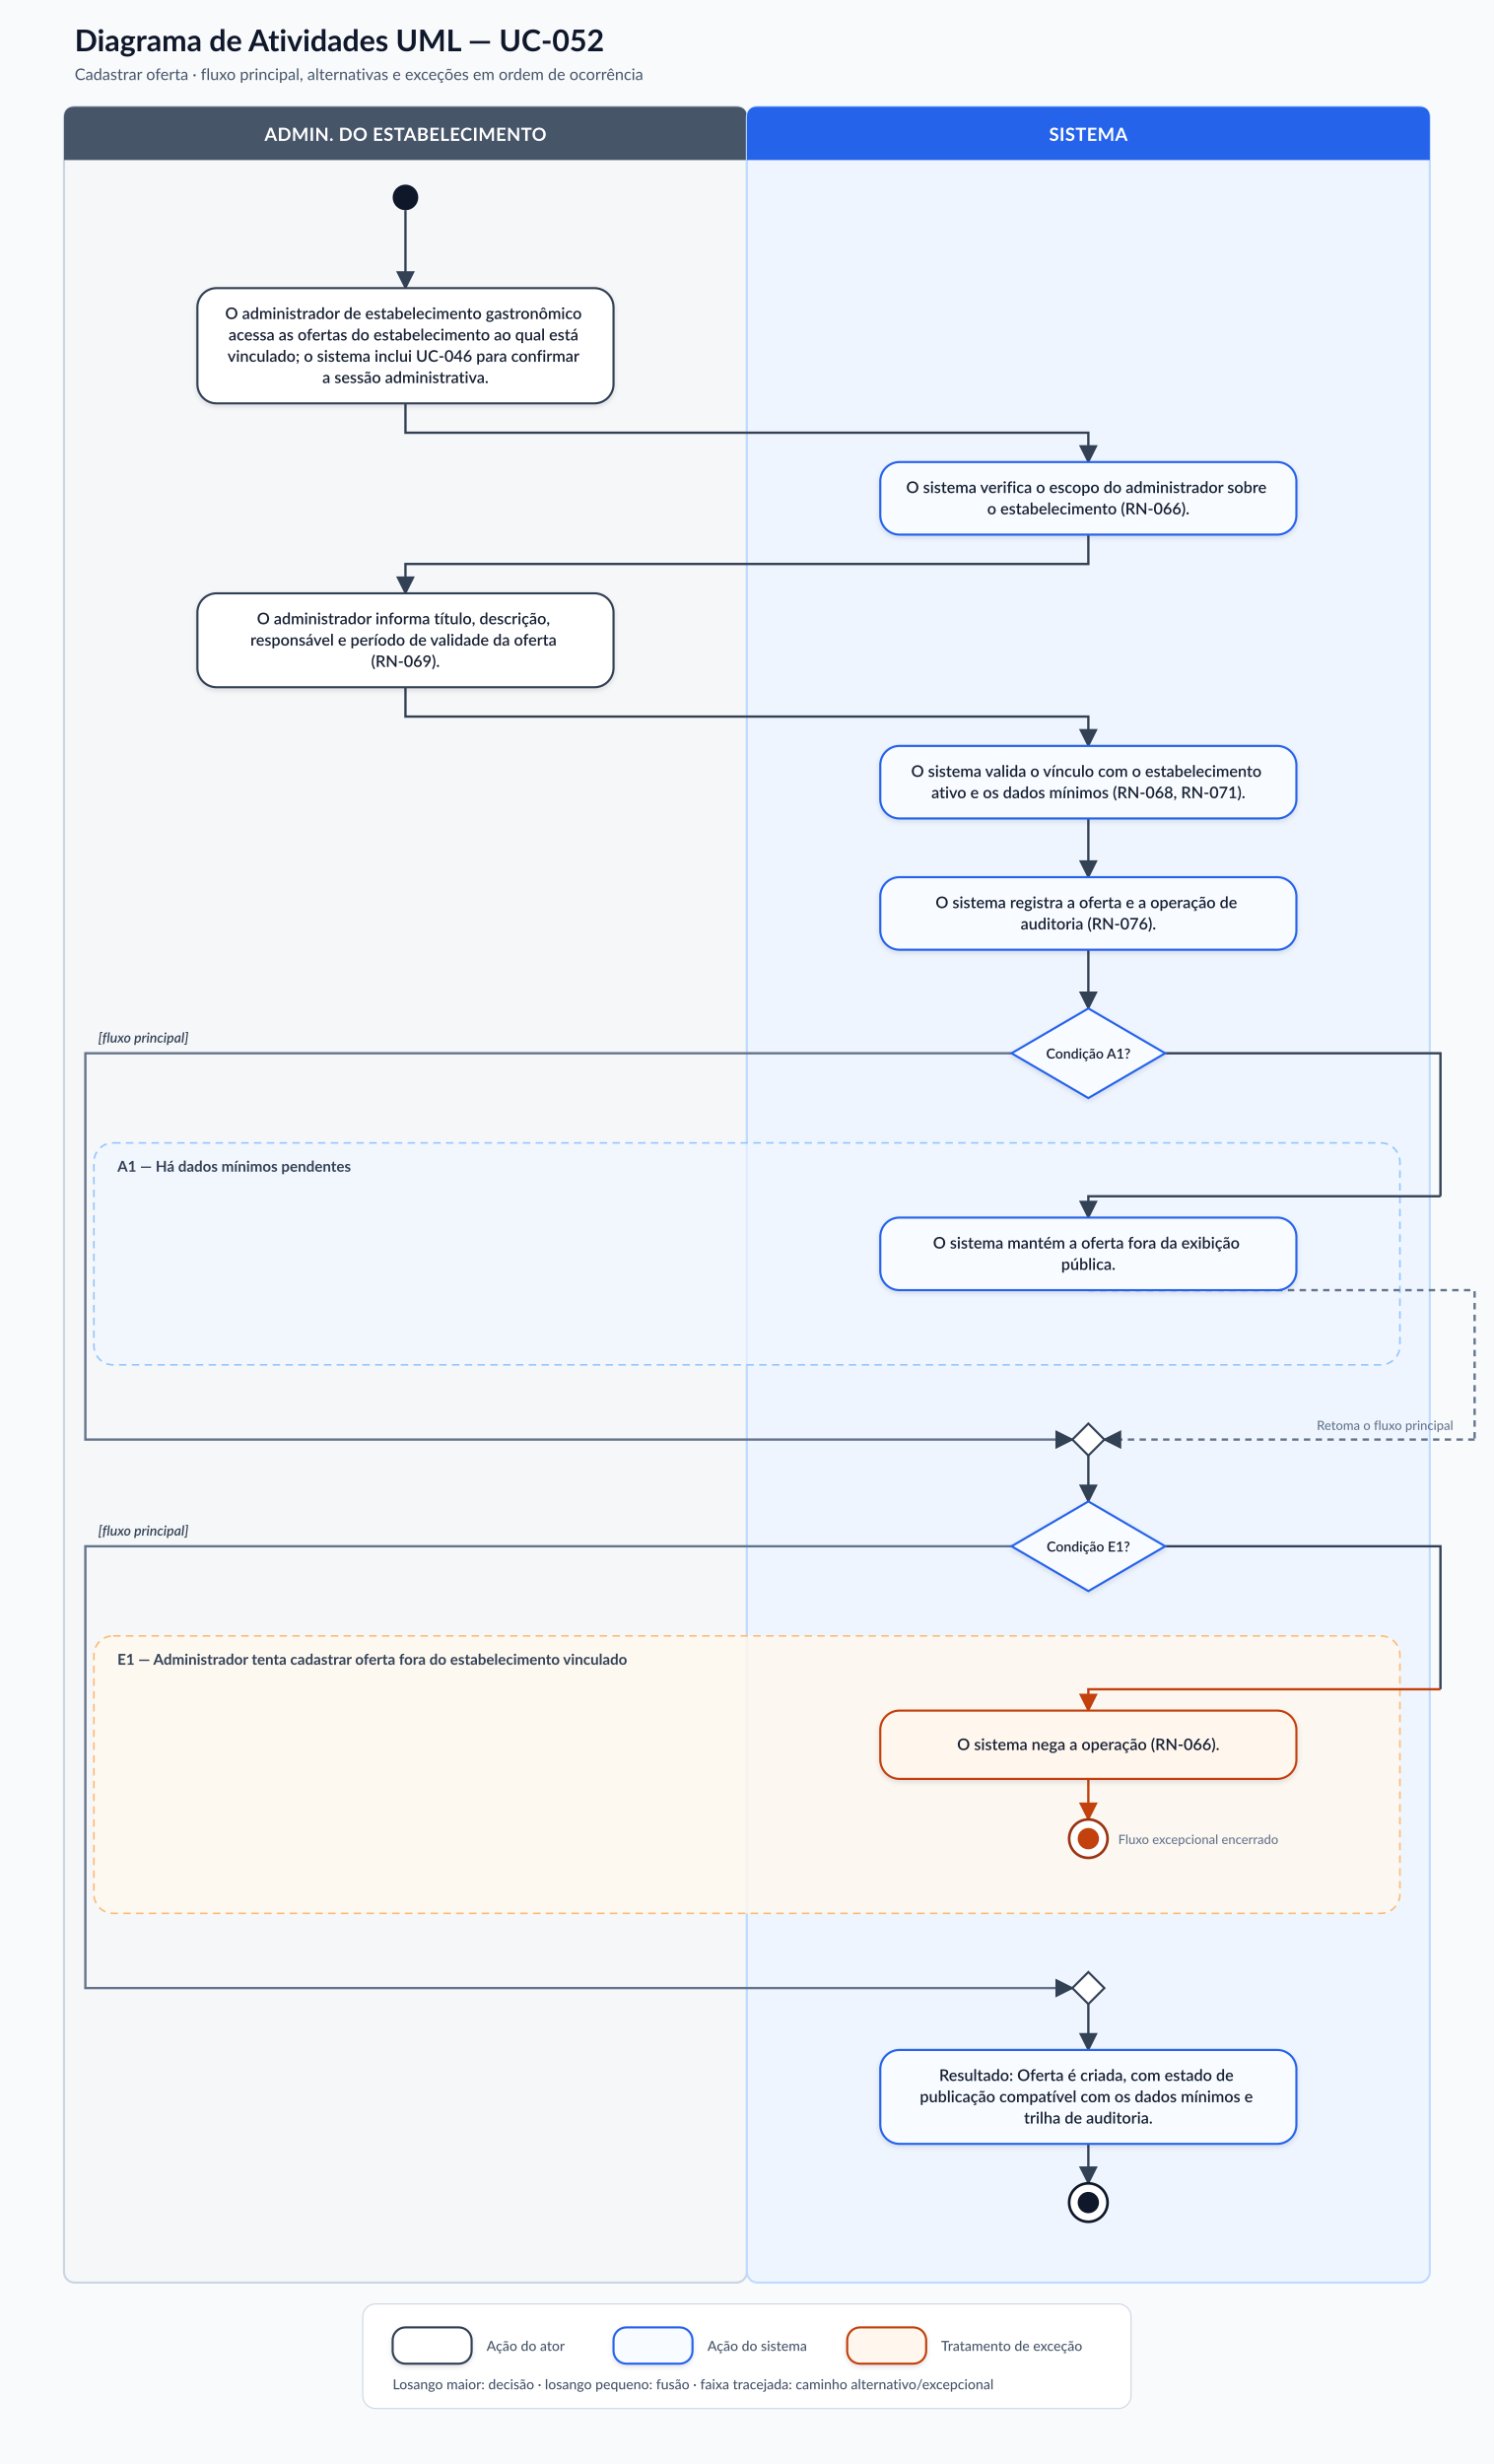
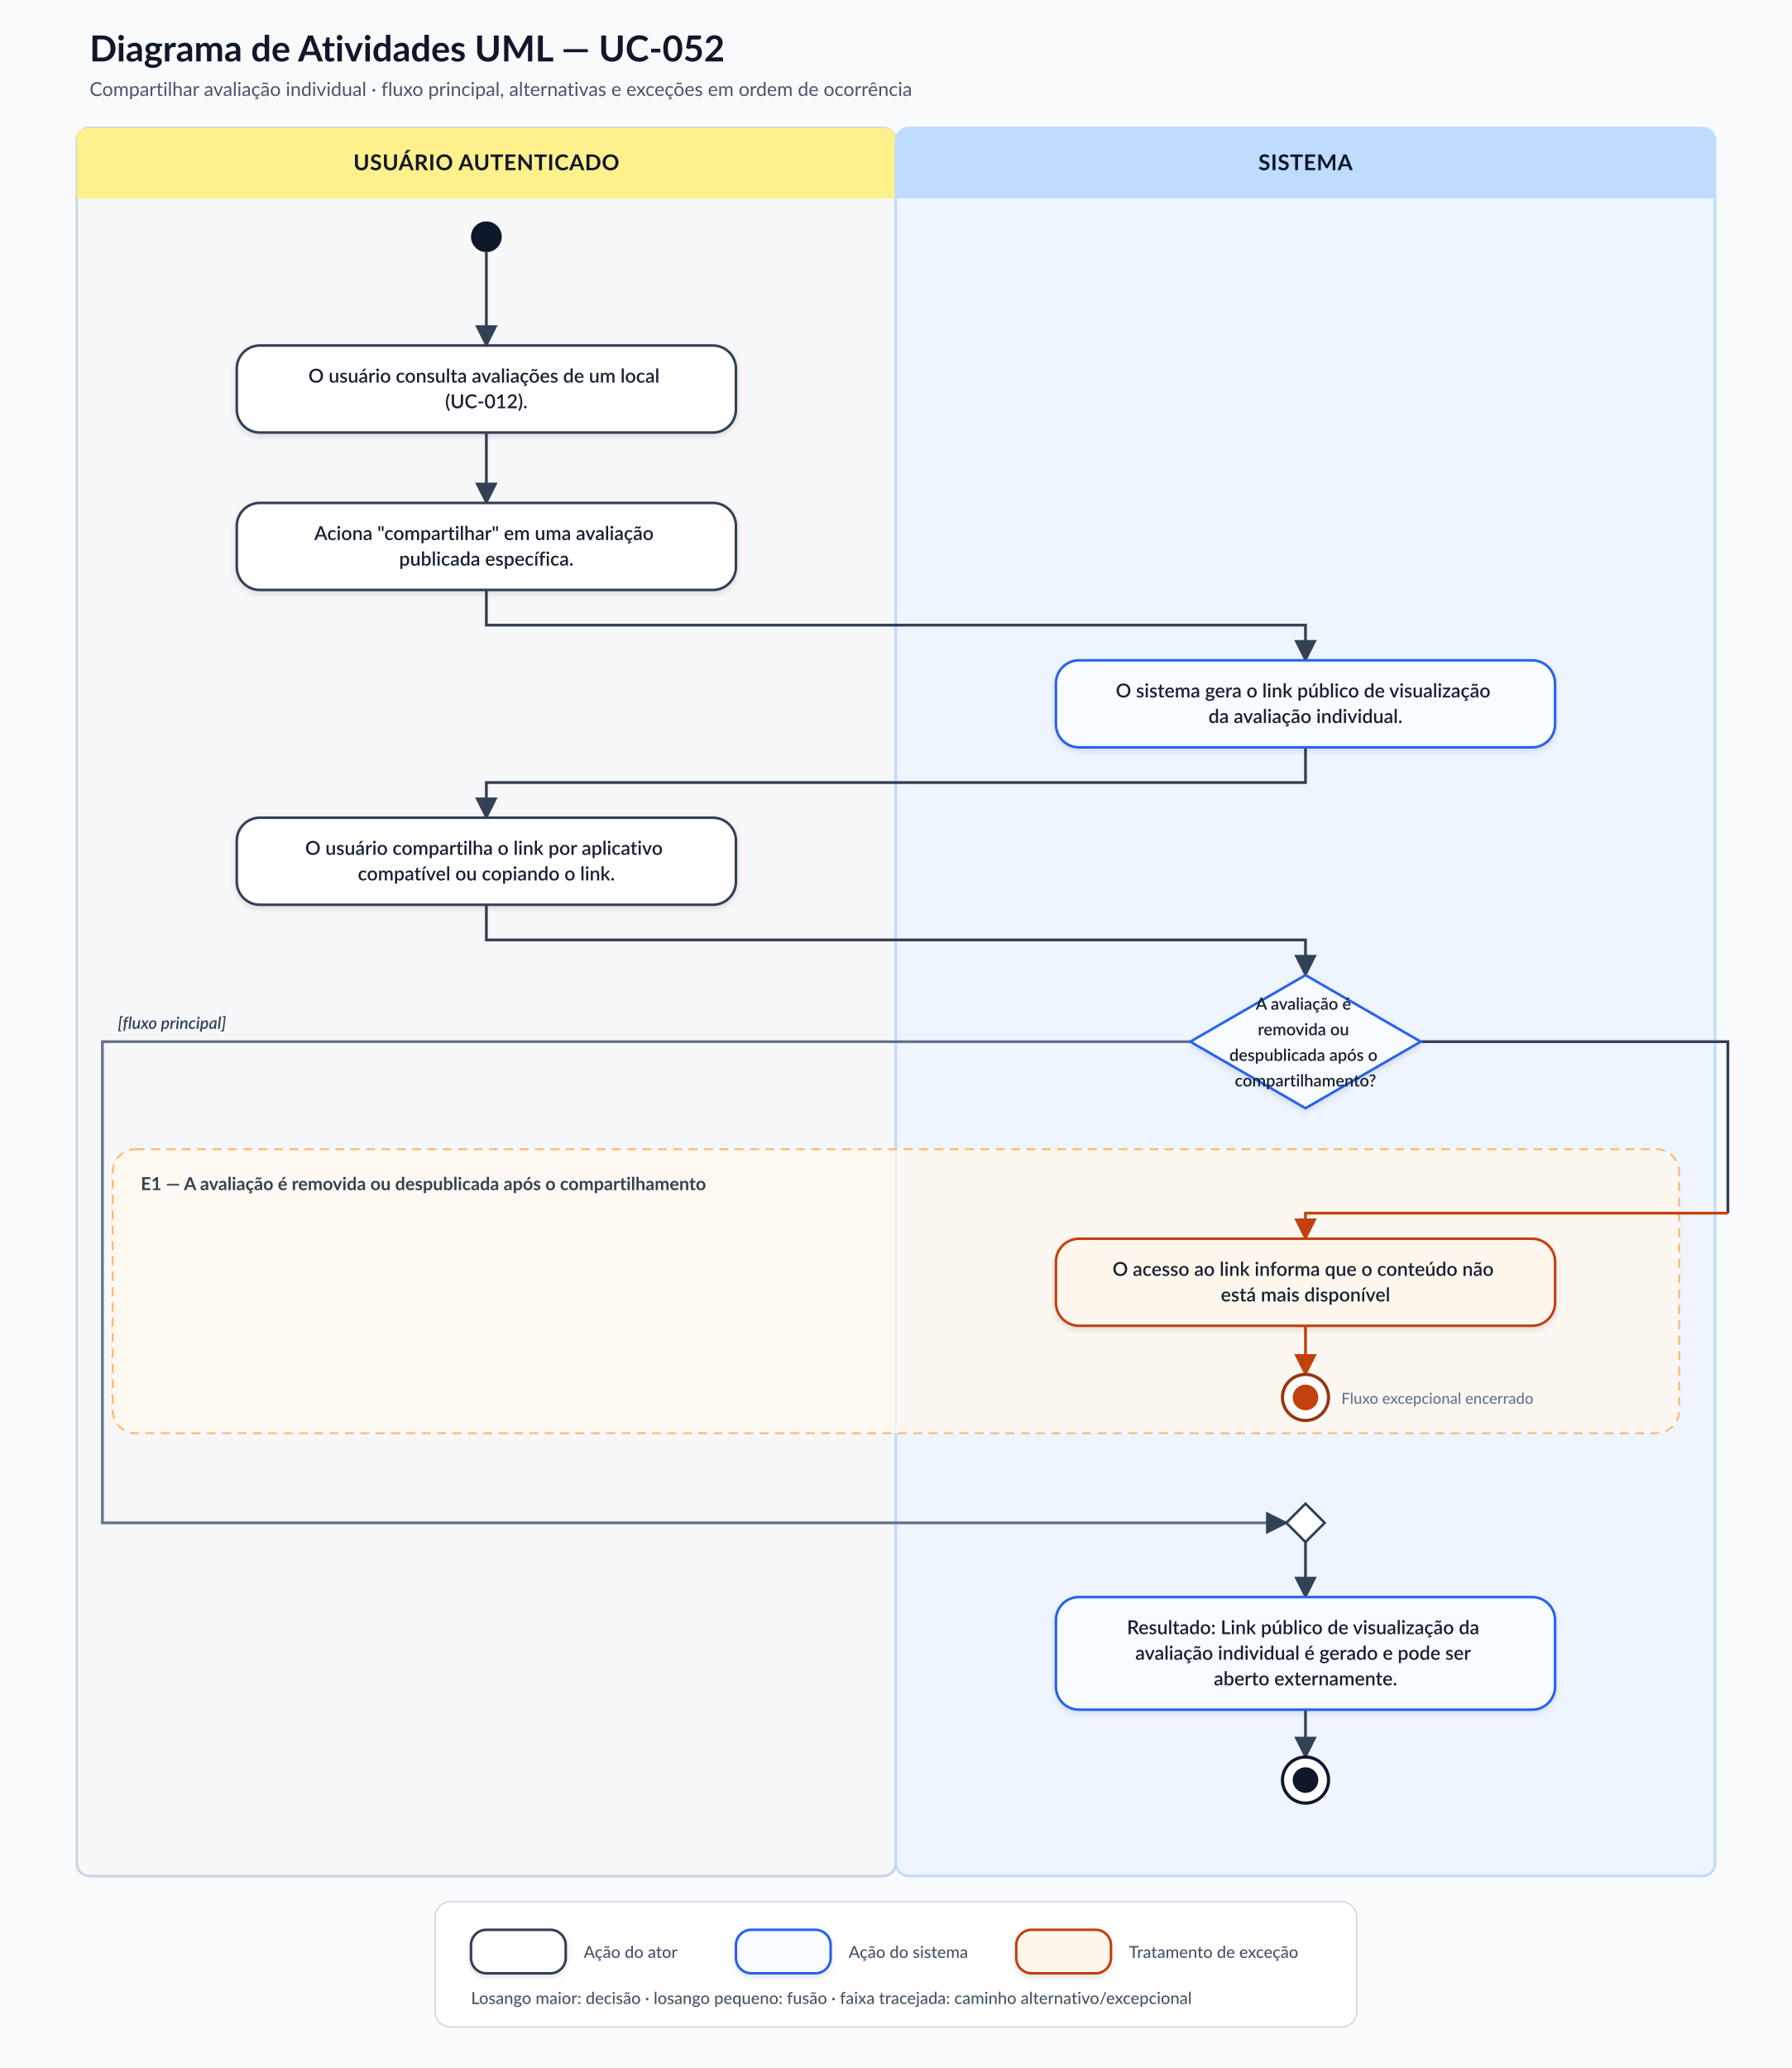
- <svg xmlns="http://www.w3.org/2000/svg" width="1400" height="2309.0" viewBox="0 0 1400 2309.0" role="img" aria-labelledby="title desc">
+ <svg xmlns="http://www.w3.org/2000/svg" width="1400.0" height="1616.0" viewBox="0 0 1400.0 1616.0" role="img" aria-labelledby="title desc">
  <defs>
    <marker id="arrow" viewBox="0 0 10 10" refX="9" refY="5" markerWidth="8" markerHeight="8" orient="auto-start-reverse">
      <path d="M0 0 L10 5 L0 10 z" fill="#334155" />
    </marker>
    <marker id="error-arrow" viewBox="0 0 10 10" refX="9" refY="5" markerWidth="8" markerHeight="8" orient="auto-start-reverse">
      <path d="M0 0 L10 5 L0 10 z" fill="#c2410c" />
    </marker>
    <filter id="shadow" x="-15%" y="-20%" width="130%" height="150%">
      <feDropShadow dx="0" dy="2" stdDeviation="2.5" flood-color="#0f172a" flood-opacity="0.12" />
    </filter>
    <style>
      .title { font: 700 28px "Lato", "DejaVu Sans", sans-serif; fill: #0f172a; }
      .subtitle { font: 400 15px "Lato", "DejaVu Sans", sans-serif; fill: #475569; }
-       .lane-title { font: 700 17px "Lato", "DejaVu Sans", sans-serif; fill: #fff; letter-spacing: .35px; text-anchor: middle; }
+       .lane-title { font: 700 17px "Lato", "DejaVu Sans", sans-serif; fill: #0f172a; letter-spacing: .35px; text-anchor: middle; }
      .node { fill: #fff; stroke: #334155; stroke-width: 2; filter: url(#shadow); }
      .system-node { fill: #f8fbff; stroke: #2563eb; }
      .exception-node { fill: #fff7ed; stroke: #c2410c; }
      .decision { filter: url(#shadow); }
      .merge { fill: #fff; stroke: #334155; stroke-width: 2; }
      .text { font: 600 15px "Lato", "DejaVu Sans", sans-serif; fill: #172033; }
      .small { font: 600 13px "Lato", "DejaVu Sans", sans-serif; fill: #172033; }
      .guard { font: italic 600 13px "Lato", "DejaVu Sans", sans-serif; fill: #334155; }
      .branch-code { font: 700 14px "Lato", "DejaVu Sans", sans-serif; fill: #334155; }
      .result-label { font: 500 12px "Lato", "DejaVu Sans", sans-serif; fill: #64748b; }
      .flow, .main-flow, .error-flow, .return-flow, .branch-bus { fill: none; stroke: #334155; stroke-width: 2.2; marker-end: url(#arrow); }
      .main-flow { stroke: #64748b; }
      .error-flow { stroke: #c2410c; marker-end: url(#error-arrow); }
      .return-flow { stroke: #64748b; stroke-dasharray: 6 5; }
      .branch-bus.no-arrow, .return-flow.no-arrow { marker-end: none; }
      .alternative-band { fill: #eff6ff; fill-opacity: .66; stroke: #93c5fd; stroke-width: 1.5; stroke-dasharray: 7 5; }
      .exception-band { fill: #fff7ed; fill-opacity: .82; stroke: #fdba74; stroke-width: 1.5; stroke-dasharray: 7 5; }
      .legend { font: 500 13px "Lato", "DejaVu Sans", sans-serif; fill: #475569; }
    </style>
  </defs>
-   <rect width="1400" height="2309.0" fill="#f8fafc" />
+   <rect width="1400.0" height="1616.0" fill="#f8fafc" />
  <text class="title" x="70" y="48">Diagrama de Atividades UML — UC-052</text>
-   <text class="subtitle" x="70" y="75">Cadastrar oferta · fluxo principal, alternativas e exceções em ordem de ocorrência</text>
-   <rect x="60.0" y="100" width="640.0" height="2039.0" rx="10" fill="#f6f7f9" stroke="#cbd5e1" stroke-width="2" />
-   <path d="M70.0 100 H690.0 Q700.0 100 700.0 110 V150 H60.0 V110 Q60.0 100 70.0 100 Z" fill="#475569" />
-   <text class="lane-title" x="380.0" y="132">ADMIN. DO ESTABELECIMENTO</text>
-   <rect x="700.0" y="100" width="640.0" height="2039.0" rx="10" fill="#eef5ff" stroke="#bfdbfe" stroke-width="2" />
-   <path d="M710.0 100 H1330.0 Q1340.0 100 1340.0 110 V150 H700.0 V110 Q700.0 100 710.0 100 Z" fill="#2563eb" />
-   <text class="lane-title" x="1020.0" y="132">SISTEMA</text>
-   <rect class="alternative-band" x="88" y="1071.0" width="1224.0" height="208.0" rx="18" />
-   <rect class="exception-band" x="88" y="1533.0" width="1224.0" height="260.0" rx="18" />
+   <text class="subtitle" x="70" y="75">Compartilhar avaliação individual · fluxo principal, alternativas e exceções em ordem de ocorrência</text>
+   <rect x="60.0" y="100" width="640.0" height="1366.0" rx="10" fill="#f6f7f9" stroke="#cbd5e1" stroke-width="2" />
+   <path d="M70.0 100 H690.0 Q700.0 100 700.0 110 V155 H60.0 V110 Q60.0 100 70.0 100 Z" fill="#FEF08A" />
+   <text class="lane-title" x="380.0" y="133.0" text-anchor="middle">
+     <tspan x="380.0" y="133.0">USUÁRIO AUTENTICADO</tspan>
+   </text>
+   <rect x="700.0" y="100" width="640.0" height="1366.0" rx="10" fill="#eef5ff" stroke="#bfdbfe" stroke-width="2" />
+   <path d="M710.0 100 H1330.0 Q1340.0 100 1340.0 110 V155 H700.0 V110 Q700.0 100 710.0 100 Z" fill="#BFDBFE" />
+   <text class="lane-title" x="1020.0" y="133.0" text-anchor="middle">
+     <tspan x="1020.0" y="133.0">SISTEMA</tspan>
+   </text>
+   <rect class="exception-band" x="88" y="898.0" width="1224.0" height="222.0" rx="18" />
  <path class="flow" d="M380.0 197.0 V270.0" />
-   <path class="flow" d="M380.0 378.0 V405.5 H1020.0 V433.0" />
-   <path class="flow" d="M1020.0 501.0 V528.5 H380.0 V556.0" />
-   <path class="flow" d="M380.0 644.0 V671.5 H1020.0 V699.0" />
-   <path class="flow" d="M1020.0 767.0 V822.0" />
-   <path class="flow" d="M1020.0 890.0 V945.0" />
-   <path class="main-flow" d="M948.0 987.0 H80.0 V1349.0 H1005.0" />
-   <path class="branch-bus no-arrow" d="M1092.0 987.0 H1350.0 V1121.0" />
-   <path class="flow" d="M1350.0 1121.0 H1020.0 V1141.0" />
-   <path class="return-flow no-arrow" d="M1020.0 1209.0 H1382.0 V1349.0" />
-   <path class="return-flow" d="M1382.0 1349.0 H1035.0" />
-   <path class="flow" d="M1020.0 1364.0 V1407.0" />
-   <path class="main-flow" d="M948.0 1449.0 H80.0 V1863.0 H1005.0" />
-   <path class="branch-bus no-arrow" d="M1092.0 1449.0 H1350.0 V1583.0" />
-   <path class="error-flow" d="M1350.0 1583.0 H1020.0 V1603.0" />
-   <path class="error-flow" d="M1020.0 1667.0 V1705.0" />
-   <path class="flow" d="M1020.0 1878.0 V1921.0" />
-   <path class="flow" d="M1020.0 2009.0 V2046.0" />
+   <path class="flow" d="M380.0 338.0 V393.0" />
+   <path class="flow" d="M380.0 461.0 V488.5 H1020.0 V516.0" />
+   <path class="flow" d="M1020.0 584.0 V611.5 H380.0 V639.0" />
+   <path class="flow" d="M380.0 707.0 V734.5 H1020.0 V762.0" />
+   <path class="branch-bus no-arrow" d="M1110.0 814.0 H1350.0 V948.0" />
+   <path class="error-flow" d="M1350.0 948.0 H1020.0 V968.0" />
+   <path class="main-flow" d="M930.0 814.0 H80.0 V1190.0 H1005.0" />
+   <path class="error-flow" d="M1020.0 1036.0 V1074.0" />
+   <path class="flow" d="M1020.0 1205.0 V1248.0" />
+   <path class="flow" d="M1020.0 1336.0 V1373.0" />
  <circle cx="380.0" cy="185" r="12" fill="#0f172a" />
-   <rect class="node" x="185.0" y="270.0" width="390.0" height="108.0" rx="18" />
+   <rect class="node" x="185.0" y="270.0" width="390.0" height="68.0" rx="18" />
  <text class="text" x="380.0" y="299.0" text-anchor="middle">
-     <tspan x="380.0" y="299.0">O administrador de estabelecimento gastronômico</tspan>
-     <tspan x="380.0" y="319.0">acessa as ofertas do estabelecimento ao qual está</tspan>
-     <tspan x="380.0" y="339.0">vinculado; o sistema inclui UC-046 para confirmar</tspan>
-     <tspan x="380.0" y="359.0">a sessão administrativa.</tspan>
+     <tspan x="380.0" y="299.0">O usuário consulta avaliações de um local</tspan>
+     <tspan x="380.0" y="319.0">(UC-012).</tspan>
  </text>
-   <rect class="node system-node" x="825.0" y="433.0" width="390.0" height="68.0" rx="18" />
-   <text class="text" x="1020.0" y="462.0" text-anchor="middle">
-     <tspan x="1020.0" y="462.0">O sistema verifica o escopo do administrador sobre</tspan>
-     <tspan x="1020.0" y="482.0">o estabelecimento (RN-066).</tspan>
+   <rect class="node" x="185.0" y="393.0" width="390.0" height="68.0" rx="18" />
+   <text class="text" x="380.0" y="422.0" text-anchor="middle">
+     <tspan x="380.0" y="422.0">Aciona "compartilhar" em uma avaliação</tspan>
+     <tspan x="380.0" y="442.0">publicada específica.</tspan>
  </text>
-   <rect class="node" x="185.0" y="556.0" width="390.0" height="88.0" rx="18" />
-   <text class="text" x="380.0" y="585.0" text-anchor="middle">
-     <tspan x="380.0" y="585.0">O administrador informa título, descrição,</tspan>
-     <tspan x="380.0" y="605.0">responsável e período de validade da oferta</tspan>
-     <tspan x="380.0" y="625.0">(RN-069).</tspan>
+   <rect class="node system-node" x="825.0" y="516.0" width="390.0" height="68.0" rx="18" />
+   <text class="text" x="1020.0" y="545.0" text-anchor="middle">
+     <tspan x="1020.0" y="545.0">O sistema gera o link público de visualização</tspan>
+     <tspan x="1020.0" y="565.0">da avaliação individual.</tspan>
  </text>
-   <rect class="node system-node" x="825.0" y="699.0" width="390.0" height="68.0" rx="18" />
-   <text class="text" x="1020.0" y="728.0" text-anchor="middle">
-     <tspan x="1020.0" y="728.0">O sistema valida o vínculo com o estabelecimento</tspan>
-     <tspan x="1020.0" y="748.0">ativo e os dados mínimos (RN-068, RN-071).</tspan>
+   <rect class="node" x="185.0" y="639.0" width="390.0" height="68.0" rx="18" />
+   <text class="text" x="380.0" y="668.0" text-anchor="middle">
+     <tspan x="380.0" y="668.0">O usuário compartilha o link por aplicativo</tspan>
+     <tspan x="380.0" y="688.0">compatível ou copiando o link.</tspan>
  </text>
-   <rect class="node system-node" x="825.0" y="822.0" width="390.0" height="68.0" rx="18" />
-   <text class="text" x="1020.0" y="851.0" text-anchor="middle">
-     <tspan x="1020.0" y="851.0">O sistema registra a oferta e a operação de</tspan>
-     <tspan x="1020.0" y="871.0">auditoria (RN-076).</tspan>
+   <polygon class="node system-node decision" points="1020.0,762.0 1110.0,814.0 1020.0,866.0 930.0,814.0" />
+   <text class="small" x="1020.0" y="789.0" text-anchor="middle">
+     <tspan x="1020.0" y="789.0">A avaliação é</tspan>
+     <tspan x="1020.0" y="809.0">removida ou</tspan>
+     <tspan x="1020.0" y="829.0">despublicada após o</tspan>
+     <tspan x="1020.0" y="849.0">compartilhamento?</tspan>
  </text>
-   <polygon class="node system-node decision" points="1020.0,945.0 1092.0,987.0 1020.0,1029.0 948.0,987.0" />
-   <text class="small" x="1020.0" y="992.0" text-anchor="middle">
-     <tspan x="1020.0" y="992.0">Condição A1?</tspan>
+   <rect class="node exception-node" x="825.0" y="968.0" width="390.0" height="68.0" rx="18" />
+   <text class="text" x="1020.0" y="997.0" text-anchor="middle">
+     <tspan x="1020.0" y="997.0">O acesso ao link informa que o conteúdo não</tspan>
+     <tspan x="1020.0" y="1017.0">está mais disponível</tspan>
  </text>
-   <rect class="node system-node" x="825.0" y="1141.0" width="390.0" height="68.0" rx="18" />
-   <text class="text" x="1020.0" y="1170.0" text-anchor="middle">
-     <tspan x="1020.0" y="1170.0">O sistema mantém a oferta fora da exibição</tspan>
-     <tspan x="1020.0" y="1190.0">pública.</tspan>
+   <circle cx="1020.0" cy="1092.0" r="18" fill="#fff" stroke="#9a3412" stroke-width="2.5" />
+   <circle cx="1020.0" cy="1092.0" r="10" fill="#c2410c" />
+   <polygon class="merge" points="1020.0,1175.0 1035.0,1190.0 1020.0,1205.0 1005.0,1190.0" />
+   <rect class="node system-node" x="825.0" y="1248.0" width="390.0" height="88.0" rx="18" />
+   <text class="text" x="1020.0" y="1277.0" text-anchor="middle">
+     <tspan x="1020.0" y="1277.0">Resultado: Link público de visualização da</tspan>
+     <tspan x="1020.0" y="1297.0">avaliação individual é gerado e pode ser</tspan>
+     <tspan x="1020.0" y="1317.0">aberto externamente.</tspan>
  </text>
-   <polygon class="merge" points="1020.0,1334.0 1035.0,1349.0 1020.0,1364.0 1005.0,1349.0" />
-   <polygon class="node system-node decision" points="1020.0,1407.0 1092.0,1449.0 1020.0,1491.0 948.0,1449.0" />
-   <text class="small" x="1020.0" y="1454.0" text-anchor="middle">
-     <tspan x="1020.0" y="1454.0">Condição E1?</tspan>
+   <circle cx="1020.0" cy="1391.0" r="18" fill="#fff" stroke="#0f172a" stroke-width="2.5" />
+   <circle cx="1020.0" cy="1391.0" r="10" fill="#0f172a" />
+   <text class="result-label" x="1048.0" y="1097.0">Fluxo excepcional encerrado</text>
+   <text class="branch-code" x="110.0" y="930.0" text-anchor="start">
+     <tspan x="110.0" y="930.0">E1 — A avaliação é removida ou despublicada após o compartilhamento</tspan>
  </text>
-   <rect class="node exception-node" x="825.0" y="1603.0" width="390.0" height="64.0" rx="18" />
-   <text class="text" x="1020.0" y="1640.0" text-anchor="middle">
-     <tspan x="1020.0" y="1640.0">O sistema nega a operação (RN-066).</tspan>
-   </text>
-   <circle cx="1020.0" cy="1723.0" r="18" fill="#fff" stroke="#9a3412" stroke-width="2.5" />
-   <circle cx="1020.0" cy="1723.0" r="10" fill="#c2410c" />
-   <polygon class="merge" points="1020.0,1848.0 1035.0,1863.0 1020.0,1878.0 1005.0,1863.0" />
-   <rect class="node system-node" x="825.0" y="1921.0" width="390.0" height="88.0" rx="18" />
-   <text class="text" x="1020.0" y="1950.0" text-anchor="middle">
-     <tspan x="1020.0" y="1950.0">Resultado: Oferta é criada, com estado de</tspan>
-     <tspan x="1020.0" y="1970.0">publicação compatível com os dados mínimos e</tspan>
-     <tspan x="1020.0" y="1990.0">trilha de auditoria.</tspan>
-   </text>
-   <circle cx="1020.0" cy="2064.0" r="18" fill="#fff" stroke="#0f172a" stroke-width="2.5" />
-   <circle cx="1020.0" cy="2064.0" r="10" fill="#0f172a" />
-   <text class="branch-code" x="110" y="1098.0">
-     <tspan x="110" y="1098.0">A1 — Há dados mínimos pendentes</tspan>
-   </text>
-   <text class="guard" x="92" y="977.0">[fluxo principal]</text>
-   <text class="result-label" x="1362.0" y="1340.0" text-anchor="end">Retoma o fluxo principal</text>
-   <text class="branch-code" x="110" y="1560.0">
-     <tspan x="110" y="1560.0">E1 — Administrador tenta cadastrar oferta fora do estabelecimento vinculado</tspan>
-   </text>
-   <text class="guard" x="92" y="1439.0">[fluxo principal]</text>
-   <text class="result-label" x="1048.0" y="1728.0">Fluxo excepcional encerrado</text>
-   <g transform="translate(340.0 2159.0)">
+   <text class="guard" x="92" y="804.0">[fluxo principal]</text>
+   <g transform="translate(340.0 1486.0)">
    <rect x="0" y="0" width="720" height="98" rx="12" fill="#fff" stroke="#cbd5e1" />
    <rect class="node" x="28" y="22" width="74" height="34" rx="12" />
    <text class="legend" x="116" y="44">Ação do ator</text>
    <rect class="node system-node" x="235" y="22" width="74" height="34" rx="12" />
    <text class="legend" x="323" y="44">Ação do sistema</text>
    <rect class="node exception-node" x="454" y="22" width="74" height="34" rx="12" />
    <text class="legend" x="542" y="44">Tratamento de exceção</text>
    <text class="legend" x="28" y="80">Losango maior: decisão · losango pequeno: fusão · faixa tracejada: caminho alternativo/excepcional</text>
  </g>
</svg>
